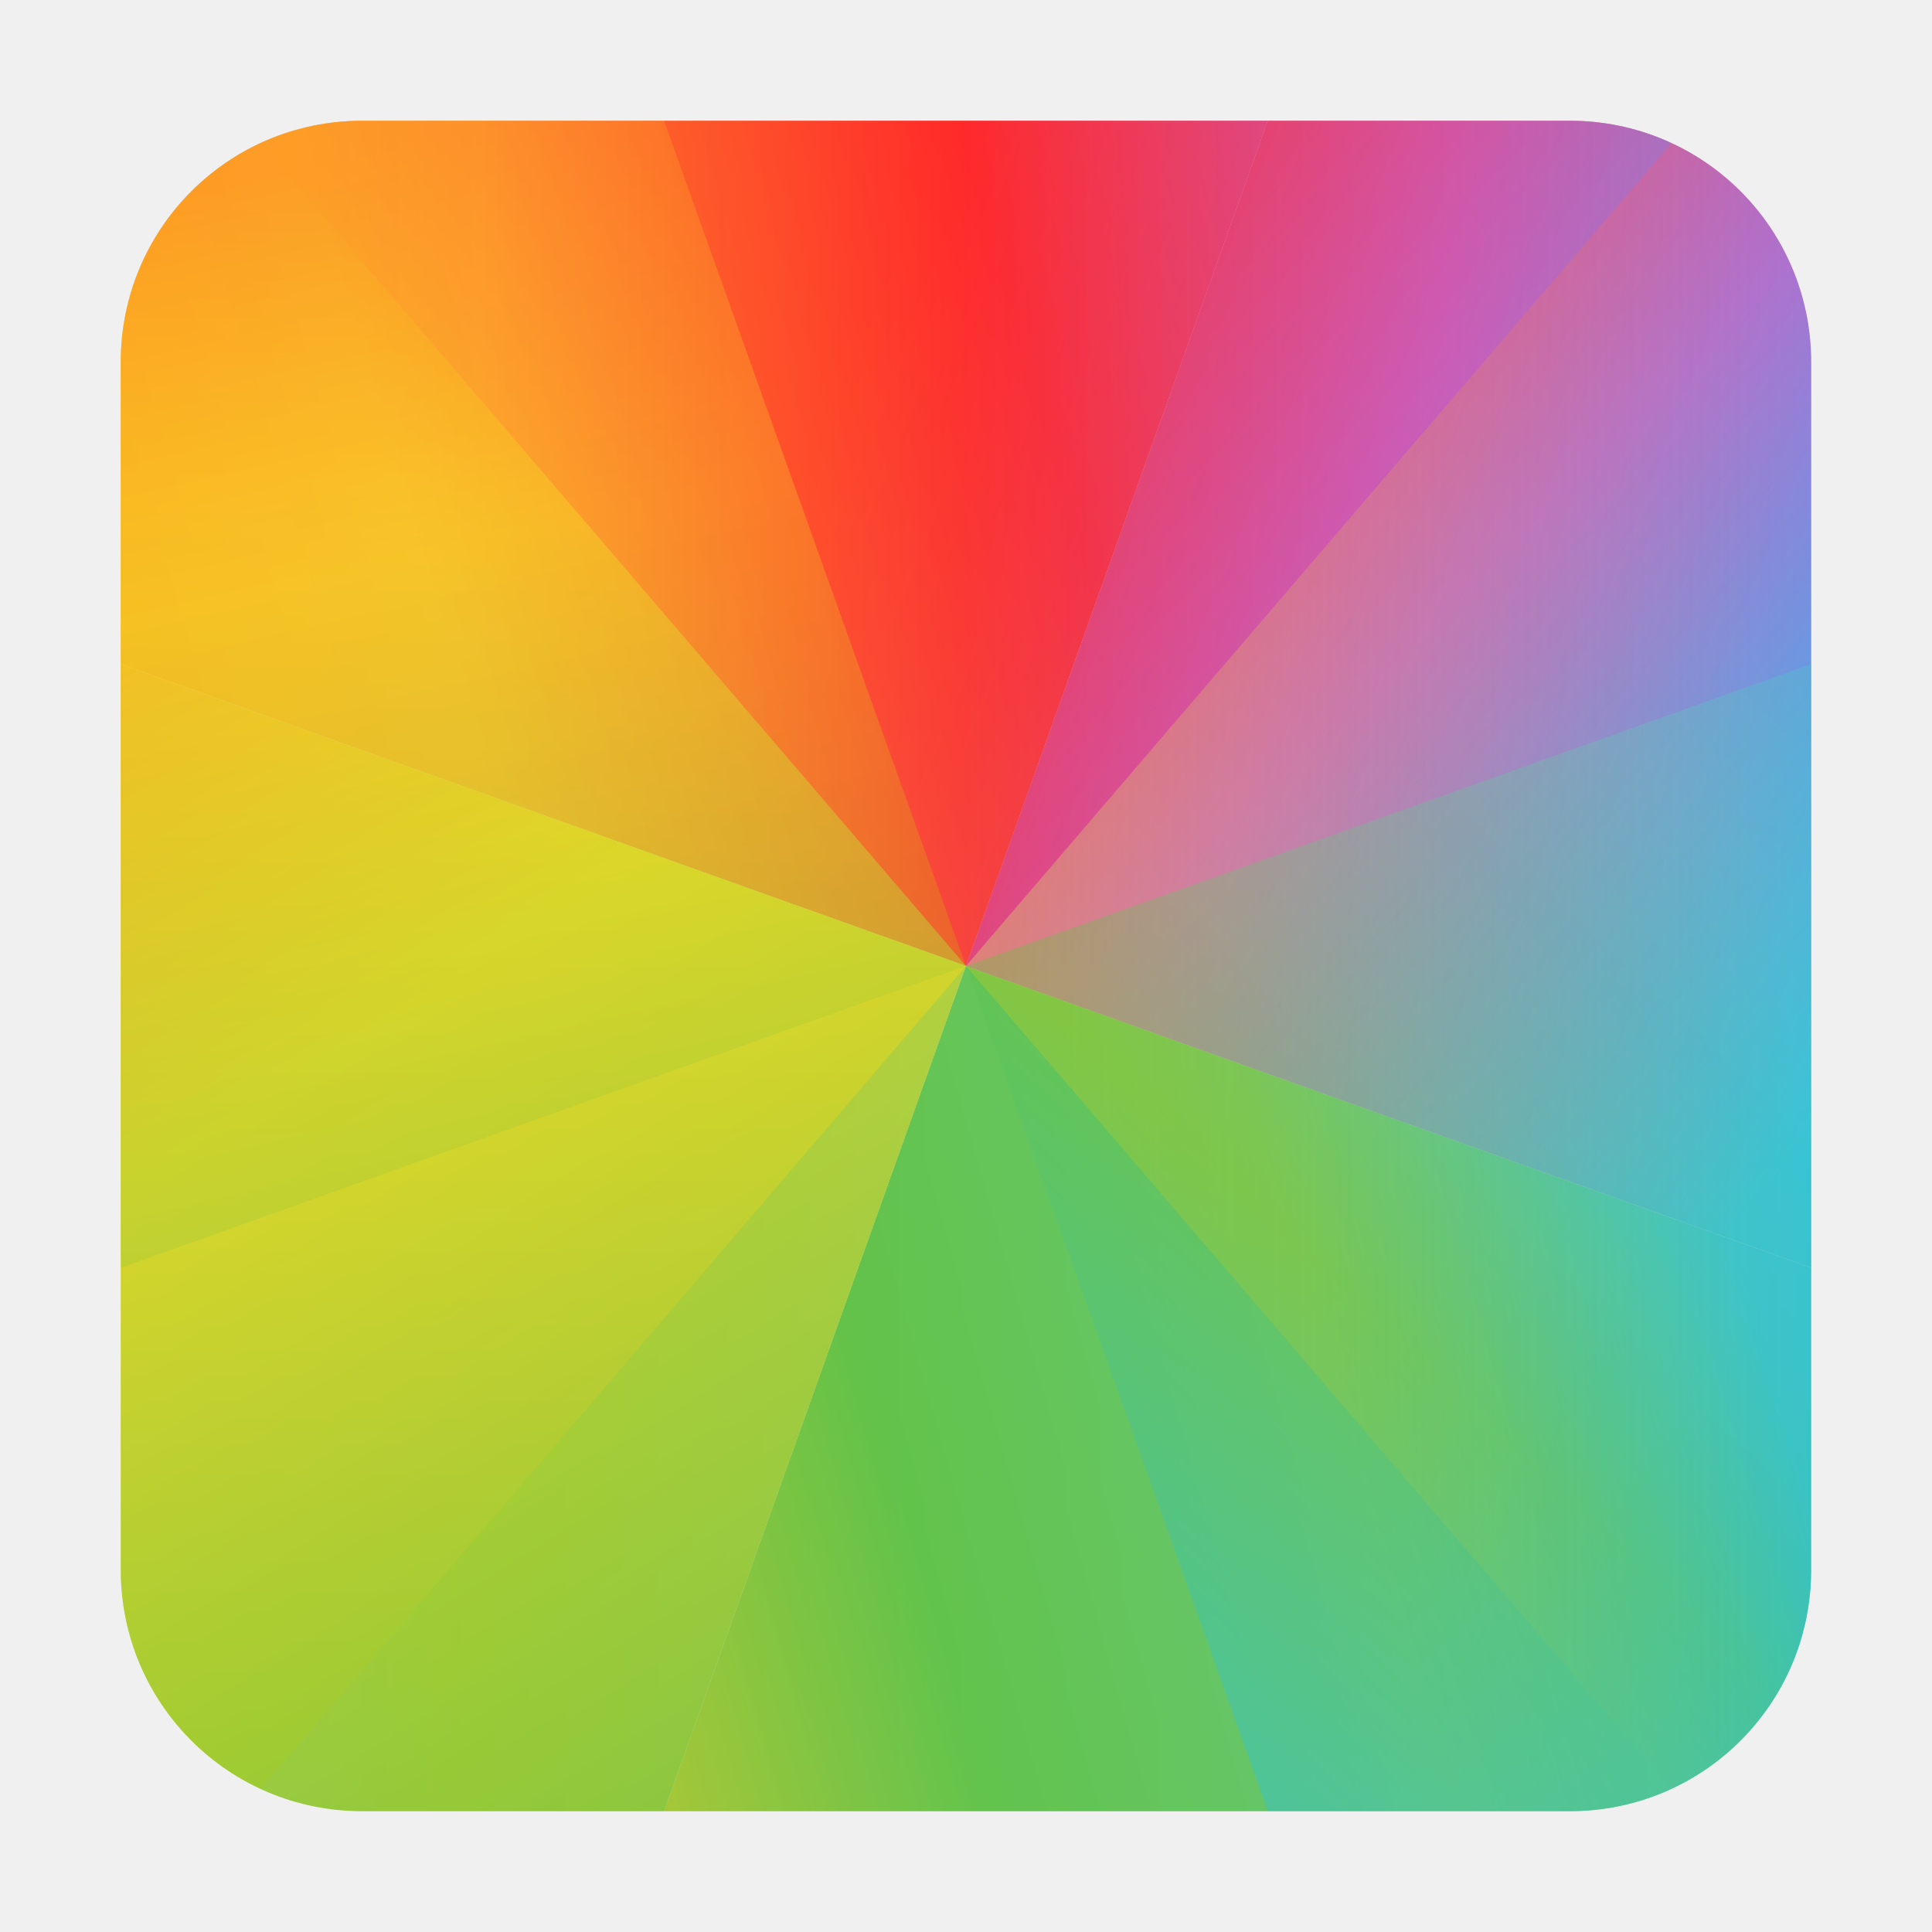
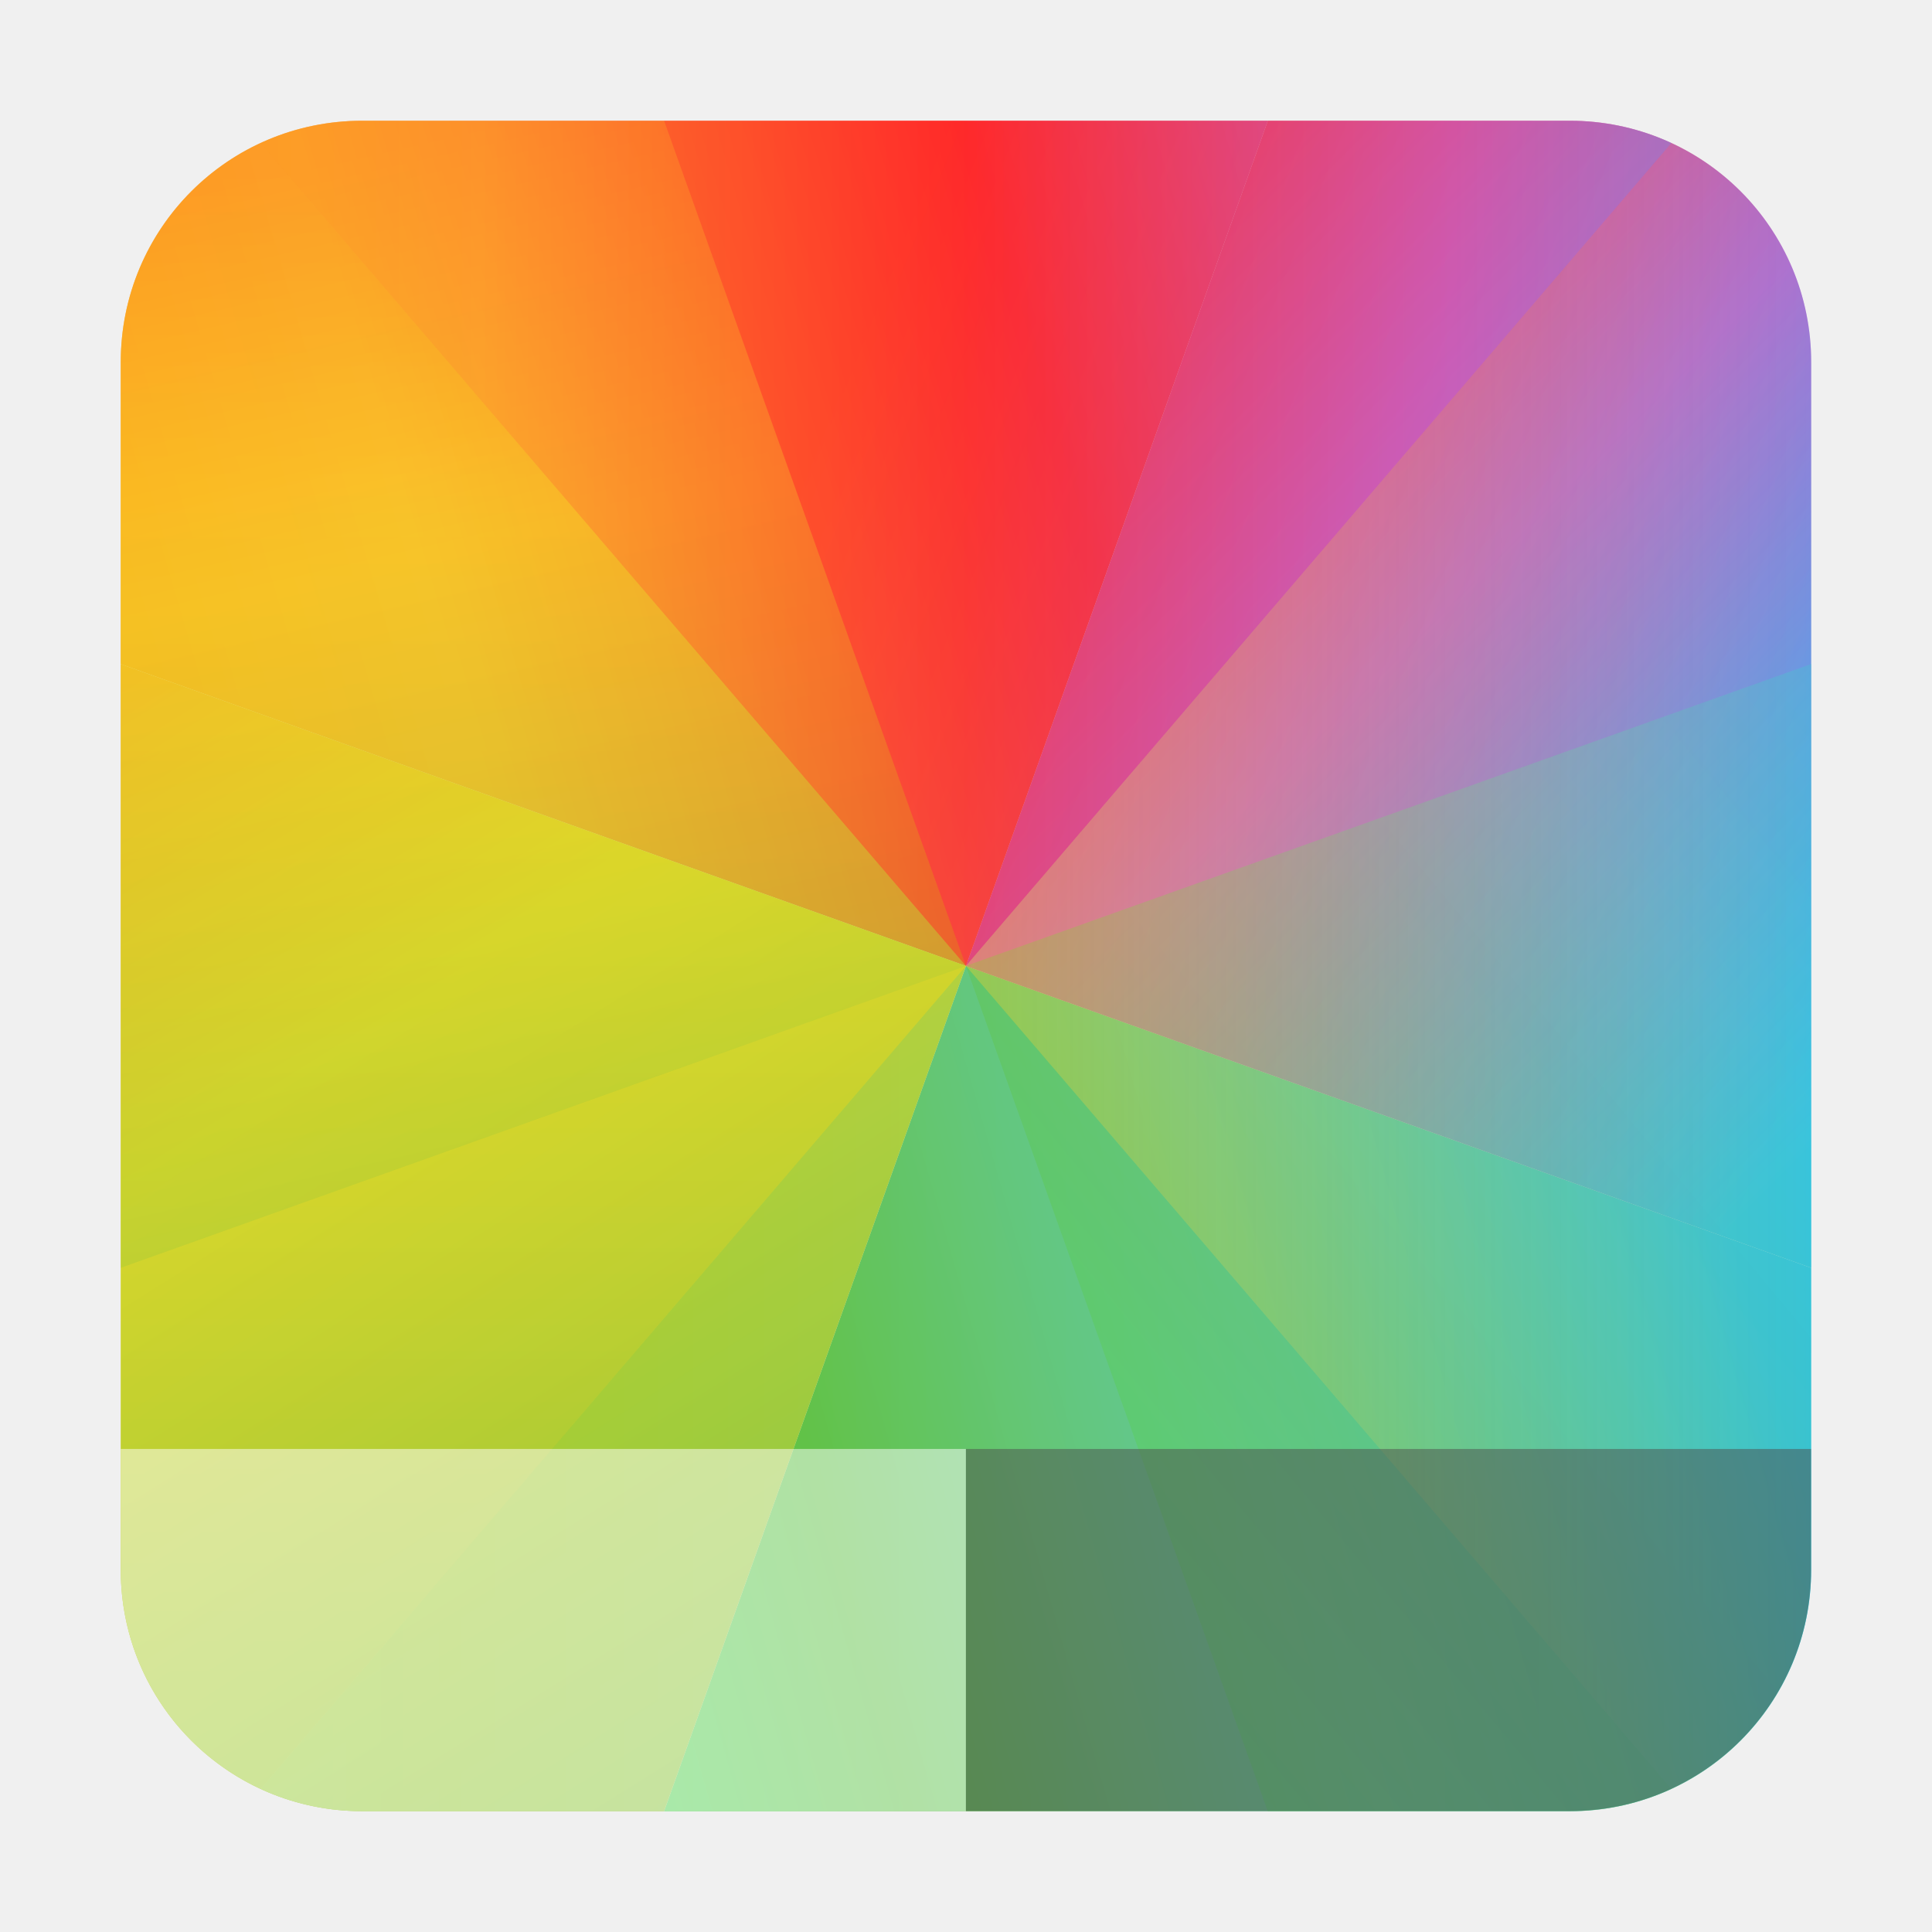
<svg xmlns="http://www.w3.org/2000/svg" xmlns:xlink="http://www.w3.org/1999/xlink" width="32" height="32" viewBox="0 0 8.467 8.467" version="1.1" id="svg1196">
  <defs id="defs1193">
-     <linearGradient id="linearGradient215368">
-       <stop style="stop-color:#24c2f5;stop-opacity:1" offset="0" id="stop215358" />
-       <stop style="stop-color:#61c23d;stop-opacity:1" offset="0.279" id="stop215360" />
-       <stop style="stop-color:#64c67a;stop-opacity:1" offset="0.447" id="stop215362" />
-       <stop style="stop-color:#60c9b3;stop-opacity:1" offset="0.676" id="stop215364" />
-       <stop style="stop-color:#24c2f5;stop-opacity:1" offset="1" id="stop215366" />
+     <linearGradient id="linearGradient1266">
+       <stop style="stop-color:#3fea63;stop-opacity:1" offset="0" id="stop1256" />
+       <stop style="stop-color:#61c23d;stop-opacity:1" offset="0.279" id="stop1258" />
+       <stop style="stop-color:#64c67a;stop-opacity:1" offset="0.447" id="stop1260" />
+       <stop style="stop-color:#60c9b3;stop-opacity:1" offset="0.624" id="stop1262" />
+       <stop style="stop-color:#24c2f5;stop-opacity:1" offset="1" id="stop1264" />
    </linearGradient>
    <linearGradient id="linearGradient141243">
      <stop style="stop-color:#fe8d22;stop-opacity:1" offset="0" id="stop141239" />
      <stop style="stop-color:#f6dd24;stop-opacity:1" offset="0.25" id="stop149228" />
      <stop style="stop-color:#85c23e;stop-opacity:1" offset="0.75" id="stop154666" />
      <stop style="stop-color:#54c232;stop-opacity:1" offset="1" id="stop141241" />
    </linearGradient>
    <linearGradient id="linearGradient122113">
      <stop style="stop-color:#f7cf1f;stop-opacity:1;" offset="0" id="stop122109" />
      <stop style="stop-color:#f7cf1f;stop-opacity:0;" offset="1" id="stop122111" />
-     </linearGradient>
-     <linearGradient id="linearGradient84555">
-       <stop style="stop-color:#f5cc24;stop-opacity:1" offset="0" id="stop84545" />
-       <stop style="stop-color:#61c23d;stop-opacity:1" offset="0.338" id="stop84547" />
-       <stop style="stop-color:#6bc669;stop-opacity:1" offset="0.676" id="stop84549" />
-       <stop style="stop-color:#24c2f5;stop-opacity:1" offset="1" id="stop84553" />
    </linearGradient>
    <linearGradient id="linearGradient40369">
      <stop style="stop-color:#ff2929;stop-opacity:1" offset="0" id="stop40359" />
      <stop style="stop-color:#ff2929;stop-opacity:1" offset="0.293" id="stop40363" />
      <stop style="stop-color:#c463ca;stop-opacity:1" offset="0.612" id="stop40365" />
      <stop style="stop-color:#24c2f5;stop-opacity:1" offset="1" id="stop40367" />
    </linearGradient>
    <linearGradient id="linearGradient39094">
      <stop style="stop-color:#ff910c;stop-opacity:1;" offset="0" id="stop39084" />
      <stop style="stop-color:#fca52e;stop-opacity:1" offset="0.25" id="stop39086" />
      <stop style="stop-color:#ff2929;stop-opacity:1" offset="0.5" id="stop39088" />
      <stop style="stop-color:#c463ca;stop-opacity:1" offset="0.75" id="stop39090" />
      <stop style="stop-color:#24c2f5;stop-opacity:1" offset="1" id="stop39092" />
    </linearGradient>
    <linearGradient xlink:href="#linearGradient39094" id="linearGradient5242" x1="2.9705811e-08" y1="2.381" x2="8.467" y2="2.381" gradientUnits="userSpaceOnUse" gradientTransform="scale(3.779527)" />
-     <linearGradient xlink:href="#linearGradient215368" id="linearGradient24343" x1="-3.175" y1="6.085" x2="15.346" y2="6.085" gradientUnits="userSpaceOnUse" gradientTransform="scale(3.779527)" />
+     <linearGradient xlink:href="#linearGradient1266" id="linearGradient24343" x1="-3.175" y1="6.085" x2="15.346" y2="6.085" gradientUnits="userSpaceOnUse" gradientTransform="scale(3.779527)" />
    <linearGradient xlink:href="#linearGradient40369" id="linearGradient38551" x1="2.381" y1="-0.661" x2="8.996" y2="1.984" gradientUnits="userSpaceOnUse" gradientTransform="scale(3.779527)" />
    <linearGradient xlink:href="#linearGradient39094" id="linearGradient48468" x1="-4.29" y1="2.676" x2="6.558" y2="-0.499" gradientUnits="userSpaceOnUse" gradientTransform="matrix(3.779527,0,0,3.779527,12.21285,-0.1153342)" />
    <linearGradient xlink:href="#linearGradient39094" id="linearGradient82279" x1="0.529" y1="-3.44" x2="8.467" y2="4.498" gradientUnits="userSpaceOnUse" gradientTransform="scale(3.779527)" />
-     <linearGradient xlink:href="#linearGradient84555" id="linearGradient83323" x1="2.381" y1="8.202" x2="7.938" y2="6.615" gradientUnits="userSpaceOnUse" gradientTransform="scale(3.779527)" />
+     <linearGradient xlink:href="#linearGradient1266" id="linearGradient83323" x1="2.381" y1="8.202" x2="7.938" y2="6.615" gradientUnits="userSpaceOnUse" gradientTransform="scale(3.779527)" />
    <linearGradient xlink:href="#linearGradient141243" id="linearGradient110396" x1="0.529" y1="2.249" x2="5.821" y2="10.716" gradientUnits="userSpaceOnUse" gradientTransform="scale(3.779527)" />
    <linearGradient xlink:href="#linearGradient141243" id="linearGradient120123" gradientUnits="userSpaceOnUse" x1="-5.9797671e-08" y1="6.085" x2="8.467" y2="6.085" gradientTransform="matrix(0,3.779527,-3.779527,0,32,-1.1338583e-6)" />
    <linearGradient xlink:href="#linearGradient141243" id="linearGradient121300" x1="0.529" y1="0.926" x2="2.117" y2="7.805" gradientUnits="userSpaceOnUse" gradientTransform="scale(3.779527)" />
-     <linearGradient xlink:href="#linearGradient122113" id="linearGradient122115" x1="4.233" y1="4.233" x2="7.937" y2="4.233" gradientUnits="userSpaceOnUse" gradientTransform="scale(3.779527)" />
-     <linearGradient xlink:href="#linearGradient215368" id="linearGradient198582" x1="5.015" y1="7.357" x2="9.584" y2="2.554" gradientUnits="userSpaceOnUse" gradientTransform="scale(3.779527)" />
+     <linearGradient xlink:href="#linearGradient122113" id="linearGradient122115" x1="4.233" y1="4.233" x2="7.937" y2="4.233" gradientUnits="userSpaceOnUse" />
+     <linearGradient xlink:href="#linearGradient1266" id="linearGradient198582" x1="3.986" y1="7.206" x2="9.584" y2="2.554" gradientUnits="userSpaceOnUse" />
  </defs>
-   <path id="rect82987" style="opacity:1;fill:url(#linearGradient83323);fill-opacity:1;stroke-width:9;stroke-linecap:round;stroke-linejoin:round" d="M 16 16 L 11 30 L 26 30 C 28.216 30 30 28.216 30 26 L 30 21 L 16 16 z " transform="scale(0.2645833)" />
+   <path id="rect82987" style="opacity:1;fill:url(#linearGradient83323);fill-opacity:1.0;stroke-width:9;stroke-linecap:round;stroke-linejoin:round" d="M 16 16 L 11 30 L 26 30 C 28.216 30 30 28.216 30 26 L 30 21 L 16 16 z " transform="scale(0.2645833)" />
  <path id="rect1408-5" style="opacity:1;fill:url(#linearGradient48468);fill-opacity:1;stroke-width:9;stroke-linecap:round;stroke-linejoin:round" d="M 6 2 C 3.784 2 2 3.784 2 6 L 2 11 L 16 16 L 21 2 L 6 2 z " transform="scale(0.2645833)" />
  <path id="rect81882" style="opacity:1;fill:url(#linearGradient82279);fill-opacity:1;stroke-width:9;stroke-linecap:round;stroke-linejoin:round" d="M 21 2 L 16 16 L 30 21 L 30 6 C 30 3.784 28.216 2 26 2 L 21 2 z " transform="scale(0.2645833)" />
  <path id="rect84723" style="opacity:1;fill:url(#linearGradient110396);fill-opacity:1;stroke-width:9;stroke-linecap:round;stroke-linejoin:round" d="M 2 11 L 2 26 C 2 28.216 3.784 30 6 30 L 11 30 L 16 16 L 2 11 z " transform="scale(0.2645833)" />
  <path id="rect23757-7" style="opacity:0.35;fill:url(#linearGradient120123);fill-opacity:1;stroke-width:9;stroke-linecap:round;stroke-linejoin:round" d="M 4.316 2.369 C 2.947 3.003 2 4.387 2 6 L 2 26 C 2 27.613 2.947 28.997 4.316 29.631 L 16 16 L 4.316 2.369 z " transform="scale(0.2645833)" />
  <path id="rect40967" style="opacity:0.35;fill:url(#linearGradient121300);fill-opacity:1;stroke-width:9;stroke-linecap:round;stroke-linejoin:round" d="M 6 2 C 3.784 2 2 3.784 2 6 L 2 21 L 16 16 L 11 2 L 6 2 z " transform="scale(0.2645833)" />
  <path id="rect37983" style="opacity:0.3;fill:url(#linearGradient38551);fill-opacity:1;stroke-width:9;stroke-linecap:round;stroke-linejoin:round" d="M 11 2 L 16 16 L 30 21 L 30 6 C 30 3.784 28.216 2 26 2 L 11 2 z " transform="scale(0.2645833)" />
  <path id="rect1408" style="opacity:0.35;fill:url(#linearGradient5242);fill-opacity:1;stroke-width:9;stroke-linecap:round;stroke-linejoin:round" d="M 6 2 C 5.397 2 4.828 2.133 4.316 2.369 L 16 16 C 16 16 27.083 3.069 27.684 2.369 C 27.172 2.133 26.603 2 26 2 L 6 2 z " transform="scale(0.2645833)" />
-   <path id="rect121836" style="opacity:0.35;fill:url(#linearGradient122115);fill-opacity:1;stroke-width:9;stroke-linecap:round;stroke-linejoin:round" d="M 27.684 2.369 L 16 16 L 27.684 29.631 C 29.053 28.997 30 27.613 30 26 L 30 6 C 30 4.387 29.053 3.003 27.684 2.369 z " transform="scale(0.2645833)" />
-   <path id="rect23757" style="opacity:0.35;fill:url(#linearGradient24343);fill-opacity:1;stroke-width:9;stroke-linecap:round;stroke-linejoin:round" d="M 16 16 L 4.316 29.631 C 4.828 29.867 5.397 30 6 30 L 26 30 C 26.603 30 27.172 29.867 27.684 29.631 L 16 16 z " transform="scale(0.2645833)" />
-   <path id="rect197633" style="opacity:0.35;fill:url(#linearGradient198582);fill-opacity:1;stroke-width:9;stroke-linecap:round;stroke-linejoin:round" d="M 30 11 L 16 16 L 21 30 L 26 30 C 28.216 30 30 28.216 30 26 L 30 11 z " transform="scale(0.2645833)" />
+   <path id="rect23757" style="opacity:0.35;fill:url(#linearGradient24343);fill-opacity:1.0;stroke-width:9;stroke-linecap:round;stroke-linejoin:round" d="M 16 16 L 4.316 29.631 C 4.828 29.867 5.397 30 6 30 L 26 30 C 26.603 30 27.172 29.867 27.684 29.631 L 16 16 z " transform="scale(0.2645833)" />
+   <path id="rect197633" style="opacity:0.35;fill:url(#linearGradient198582);fill-opacity:1;stroke-width:2.381;stroke-linecap:round;stroke-linejoin:round" d="M 7.938,2.91 4.233,4.233 5.556,7.938 h 1.323 c 0.586,0 1.058,-0.472 1.058,-1.058 z" />
+   <path id="rect121836" style="opacity:0.35;fill:url(#linearGradient122115);fill-opacity:1;stroke-width:2.381;stroke-linecap:round;stroke-linejoin:round" d="M 7.325,0.627 4.233,4.233 7.325,7.84 c 0.362,-0.168 0.613,-0.534 0.613,-0.961 V 1.587 c 0,-0.427 -0.251,-0.793 -0.613,-0.961 z" />
+   <path id="rect1834" style="opacity:0.5;fill:#ffffff;fill-opacity:1;stroke-width:1.029" d="m 2,24 v 2 c 0,2.216 1.784,4 4,4 h 10 l 0,-6 z" transform="scale(0.2645833)" />
+   <path id="rect1834-3" style="opacity:0.5;fill:#4d4d4d;fill-opacity:1;stroke-width:0.272" d="m 4.233,6.35 0,1.587 h 2.646 c 0.586,0 1.058,-0.472 1.058,-1.058 V 6.35 Z" />
</svg>
